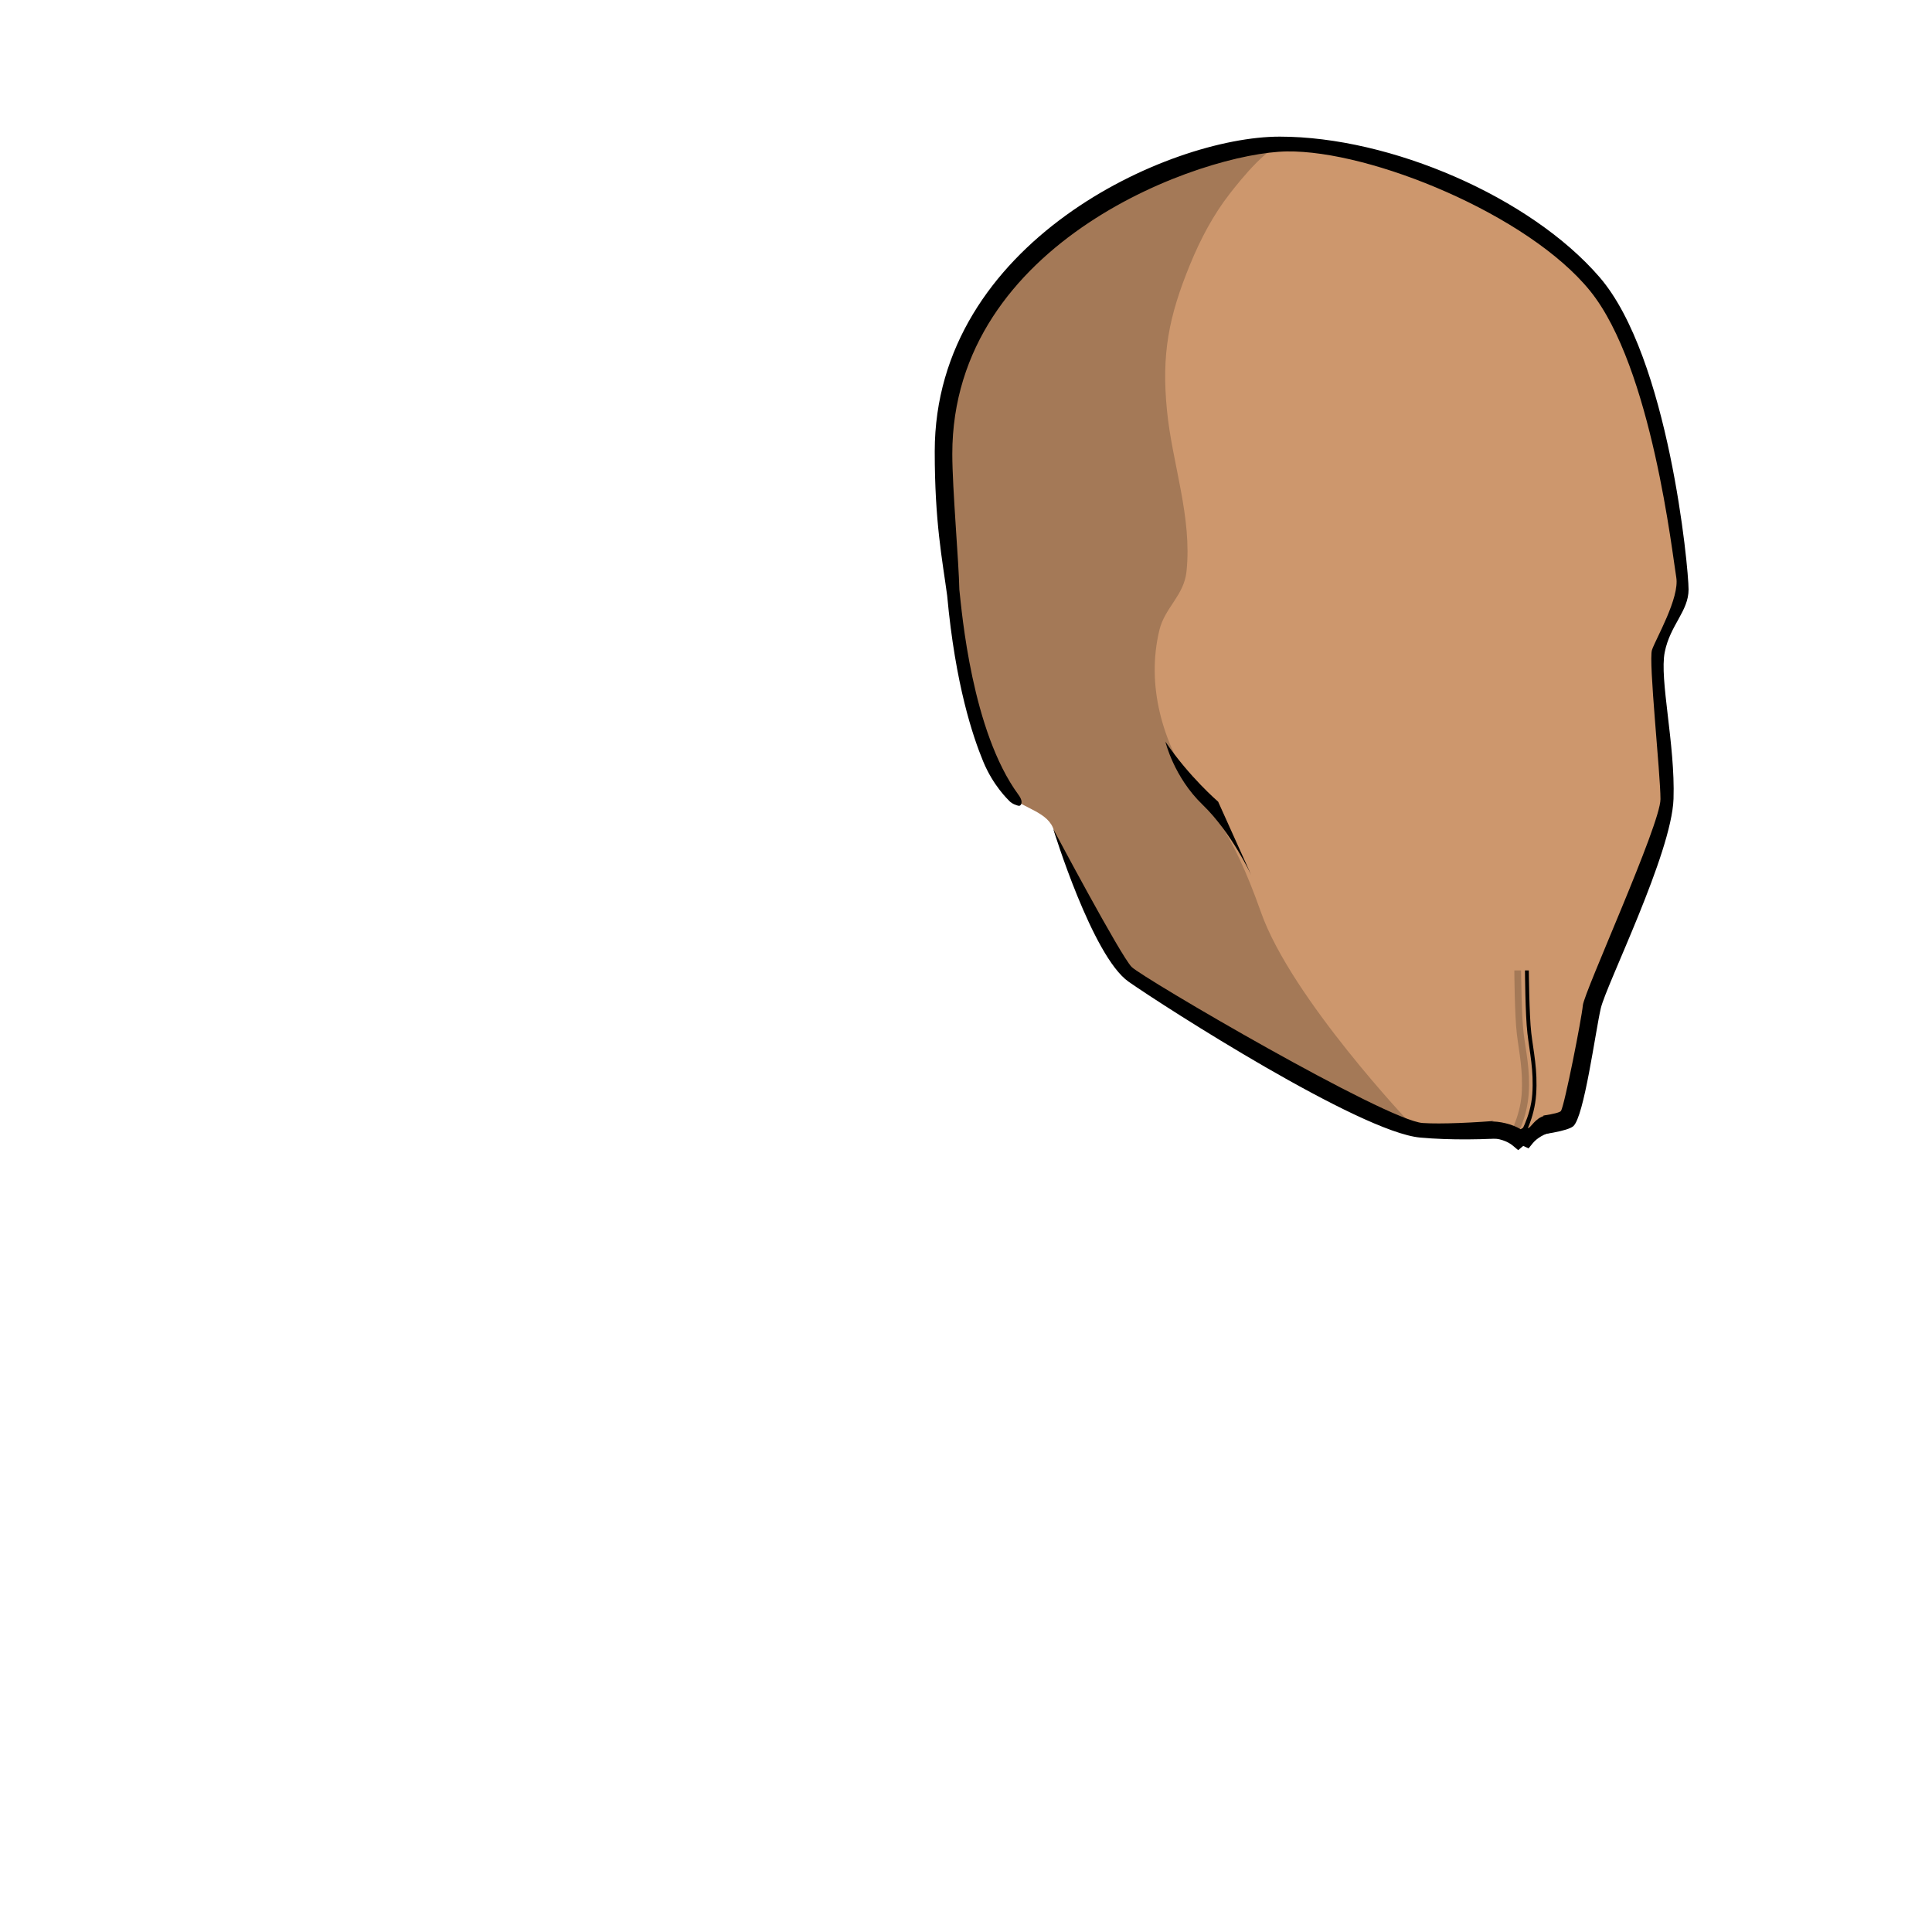
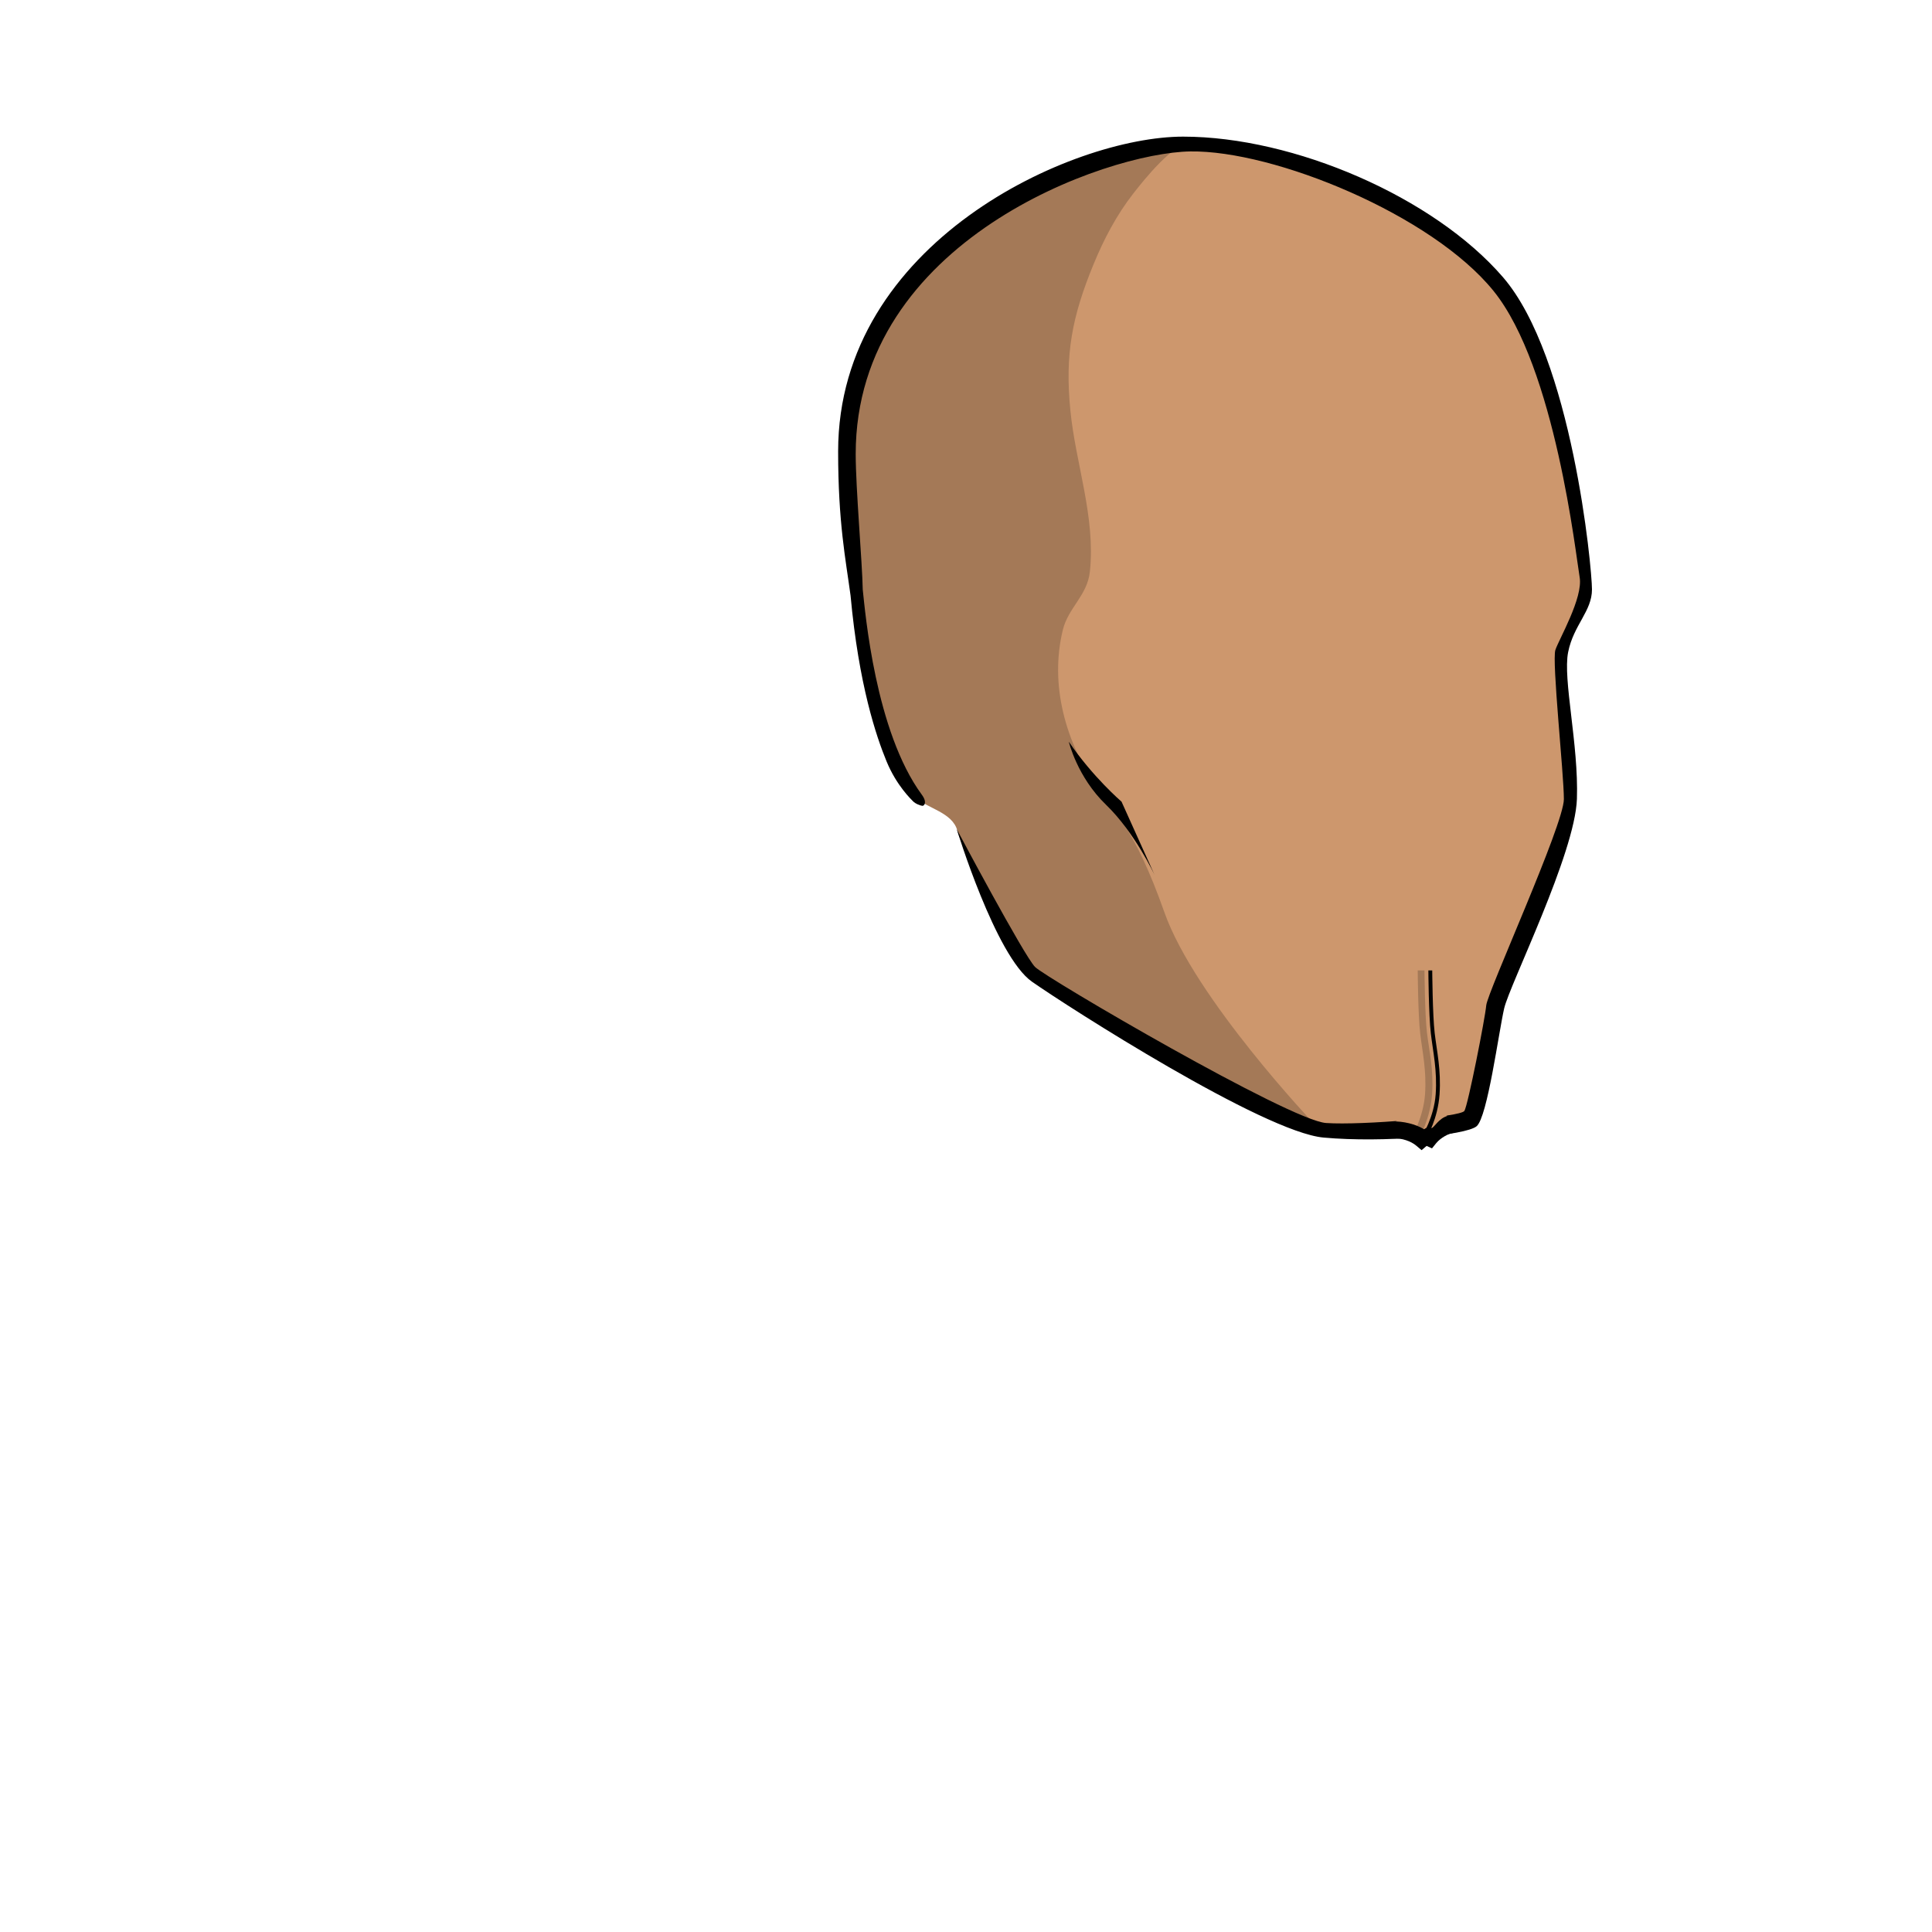
<svg xmlns="http://www.w3.org/2000/svg" version="1.1" id="svg165917" width="400" height="400" viewBox="0 0 400 400" xml:space="preserve">
  <defs id="defs165921" />
  <g id="g165925">
-     <path d="m 279.263,228.971 c 6.236,3.041 11.608,5.172 14.861,5.468 2.731,0.248 5.777,0.373 9.056,0.373 11.523,0 20.628,-1.459 21.833,-2.464 1.332,-1.116 3.24,-12.117 4.157,-17.404 0.469,-2.703 0.875,-5.037 1.192,-6.416 0.38,-1.643 1.92,-5.277 4.052,-10.308 4.273,-10.087 10.732,-25.328 10.983,-32.852 0.184,-5.496 -0.529,-11.573 -1.159,-16.936 -0.345,-2.94 -0.663,-5.665 -0.808,-8.037 0.12,0.265 0.203,0.532 0.204,0.793 0.016,-1.383 -0.537,-3.039 0,-5.209 0.495,-1.515 0.727,-3.096 1.277,-4.613 0.301,-0.833 0.841,-1.775 1.111,-2.729 0.135,-0.245 0.269,-0.491 0.4,-0.727 1.123,-2.021 2.091,-3.768 2.091,-5.873 0,-1.953 -0.956,-13.817 -3.828,-27.589 -2.476,-11.879 -6.975,-27.829 -14.345,-36.364 -13.904,-16.099 -42.631,-28.708 -65.399,-28.708 -23.871,0 -70.329,22.623 -70.329,64.096 0,5.121 0.473,10.244 0.66,15.347 0.044,1.219 0.456,2.329 0.699,3.471 0.251,1.176 0.468,2.295 0.648,3.429 l -0.425,-1.041 c 0.196,1.313 0.397,2.572 0.593,3.799 0.18,1.12 0.352,2.201 0.511,3.26 l 0.225,-0.18 c -0.001,-0.048 -0.004,-0.107 -0.005,-0.156 0.327,1.163 0.709,2.317 0.88,3.493 0.279,1.916 0.577,3.707 0.859,5.633 0.479,3.276 0.592,12.499 1.4,15.725 0.523,2.093 7.02,16.848 9.137,18.976 2.117,2.128 7.409,2.936 8.421,6.759 1.012,3.823 12.259,26.84 14.875,29.193 2.616,2.355 46.173,27.792 46.173,27.792" style="fill:#cd976d;fill-opacity:1;fill-rule:nonzero;stroke:none;stroke-width:1.333" id="path167025" />
-     <path d="m 257.053,30.08 c -24.928,4.085 -62.44,26.121 -62.44,63.391 0,5.121 0.473,10.245 0.66,15.347 0.044,1.22 0.457,2.329 0.7,3.471 0.249,1.177 0.467,2.296 0.647,3.429 l -0.425,-1.04 c 0.197,1.313 0.397,2.572 0.593,3.799 0.18,1.119 0.352,2.2 0.512,3.26 l 0.225,-0.18 c -0.001,-0.049 -0.004,-0.107 -0.007,-0.156 0.328,1.161 0.709,2.317 0.88,3.493 0.279,1.916 0.579,3.707 0.86,5.633 0.477,3.276 0.592,12.497 1.399,15.725 0.523,2.092 7.02,16.847 9.139,18.976 2.117,2.128 7.409,2.935 8.42,6.757 1.012,3.823 12.259,26.84 14.875,29.195 2.421,2.179 39.897,24.121 45.46,27.375 l 0.288,-0.32 13.365,4.595 c 0,0 -24.849,-26.156 -31.127,-43.943 -6.277,-17.787 -10.461,-20.664 -13.863,-25.633 -6.565,-9.595 -9.941,-21.375 -7.169,-32.828 1.113,-4.6 5.077,-7.133 5.604,-12.072 1.201,-11.293 -2.944,-22.303 -4.037,-33.344 -1.157,-11.663 0.34,-19.447 4.795,-30.291 2.127,-5.179 4.757,-10.2 8.209,-14.625 2.088,-2.675 8.488,-10.803 12.312,-10.684 -0.665,-0.021 -1.329,-0.035 -1.985,-0.035 -0.532,0 -1.087,0.025 -1.64,0.048 -2.06,0.103 -4.151,0.373 -6.249,0.657" style="opacity:0.2;fill:#000000;fill-opacity:1;fill-rule:nonzero;stroke:none;stroke-width:1.333" id="path167035" />
-     <path d="m 344.666,135.021 c 1.131,-5.651 4.935,-8.464 4.935,-12.984 0,-4.521 -4.124,-48.088 -18.439,-64.663 -14.315,-16.575 -43.241,-29.085 -66.22,-29.085 -22.979,0 -71.415,21.861 -71.415,65.181 0,14.761 1.571,22.368 2.572,29.831 1.708,18.608 5.355,29.228 7.443,34.312 2.088,5.083 5.193,7.963 5.476,8.267 0.531,0.572 1.613,0.923 1.936,0.96 0.383,0.044 1.073,-0.707 -0.089,-2.288 -9.653,-13.119 -11.727,-37.789 -12.243,-42.484 -0.096,-5.567 -1.459,-20.963 -1.459,-28.077 0,-44.2 51.941,-62.388 69.271,-62.64 17.328,-0.251 49.975,13.059 62.783,28.881 12.808,15.821 17.077,54.997 17.831,59.267 0.753,4.269 -4.269,12.808 -5.023,15.068 -0.753,2.26 1.759,25.616 1.759,30.889 0,5.275 -15.823,39.931 -16.073,42.693 -0.251,2.763 -3.767,20.593 -4.52,21.848 -0.753,1.256 -21.096,3.015 -28.629,2.512 -7.535,-0.503 -58.001,-30.047 -60.263,-32.307 -2.26,-2.26 -16.217,-28.533 -16.217,-28.533 0.055,0.255 -0.051,-0.261 0,0 0,0 8.045,26.309 15.58,31.583 7.533,5.275 47.935,31.139 60.367,32.269 12.431,1.129 29.421,-0.455 31.681,-2.337 2.26,-1.884 4.583,-19.515 5.713,-24.411 1.131,-4.897 14.685,-32.068 15.061,-43.368 0.377,-11.301 -2.948,-24.733 -1.817,-30.384" style="fill:#000000;fill-opacity:1;fill-rule:nonzero;stroke:none;stroke-width:1.333" id="path167045" />
-     <path d="m 241.29,153.568 c 0,0 1.712,7.275 7.703,13.051 5.991,5.777 10.056,14.549 10.056,14.549 l -6.847,-15.191 c 0,0 -5.991,-5.135 -10.912,-12.409" style="fill:#000000;fill-opacity:1;fill-rule:nonzero;stroke:none;stroke-width:1.333" id="path167049" />
+     <path d="m 259.263,228.971 c 6.236,3.041 11.608,5.172 14.861,5.468 2.731,0.248 5.777,0.373 9.056,0.373 11.523,0 20.628,-1.459 21.833,-2.464 1.332,-1.116 3.24,-12.117 4.157,-17.404 0.469,-2.703 0.875,-5.037 1.192,-6.416 0.38,-1.643 1.92,-5.277 4.052,-10.308 4.273,-10.087 10.732,-25.328 10.983,-32.852 0.184,-5.496 -0.529,-11.573 -1.159,-16.936 -0.345,-2.94 -0.663,-5.665 -0.808,-8.037 0.12,0.265 0.203,0.532 0.204,0.793 0.016,-1.383 -0.537,-3.039 0,-5.209 0.495,-1.515 0.727,-3.096 1.277,-4.613 0.301,-0.833 0.841,-1.775 1.111,-2.729 0.135,-0.245 0.269,-0.491 0.4,-0.727 1.123,-2.021 2.091,-3.768 2.091,-5.873 0,-1.953 -0.956,-13.817 -3.828,-27.589 -2.476,-11.879 -6.975,-27.829 -14.345,-36.364 -13.904,-16.099 -42.631,-28.708 -65.399,-28.708 -23.871,0 -70.329,22.623 -70.329,64.096 0,5.121 0.473,10.244 0.66,15.347 0.044,1.219 0.456,2.329 0.699,3.471 0.251,1.176 0.468,2.295 0.648,3.429 l -0.425,-1.041 c 0.196,1.313 0.397,2.572 0.593,3.799 0.18,1.12 0.352,2.201 0.511,3.26 l 0.225,-0.18 c -0.001,-0.048 -0.004,-0.107 -0.005,-0.156 0.327,1.163 0.709,2.317 0.88,3.493 0.279,1.916 0.577,3.707 0.859,5.633 0.479,3.276 0.592,12.499 1.4,15.725 0.523,2.093 7.02,16.848 9.137,18.976 2.117,2.128 7.409,2.936 8.421,6.759 1.012,3.823 12.259,26.84 14.875,29.193 2.616,2.355 46.173,27.792 46.173,27.792" style="fill:#cd976d;fill-opacity:1;fill-rule:nonzero;stroke:none;stroke-width:1.333" id="path167025" />
+     <path d="m 237.053,30.08 c -24.928,4.085 -62.44,26.121 -62.44,63.391 0,5.121 0.473,10.245 0.66,15.347 0.044,1.22 0.457,2.329 0.7,3.471 0.249,1.177 0.467,2.296 0.647,3.429 l -0.425,-1.04 c 0.197,1.313 0.397,2.572 0.593,3.799 0.18,1.119 0.352,2.2 0.512,3.26 l 0.225,-0.18 c -0.001,-0.049 -0.004,-0.107 -0.007,-0.156 0.328,1.161 0.709,2.317 0.88,3.493 0.279,1.916 0.579,3.707 0.86,5.633 0.477,3.276 0.592,12.497 1.399,15.725 0.523,2.092 7.02,16.847 9.139,18.976 2.117,2.128 7.409,2.935 8.42,6.757 1.012,3.823 12.259,26.84 14.875,29.195 2.421,2.179 39.897,24.121 45.46,27.375 l 0.288,-0.32 13.365,4.595 c 0,0 -24.849,-26.156 -31.127,-43.943 -6.277,-17.787 -10.461,-20.664 -13.863,-25.633 -6.565,-9.595 -9.941,-21.375 -7.169,-32.828 1.113,-4.6 5.077,-7.133 5.604,-12.072 1.201,-11.293 -2.944,-22.303 -4.037,-33.344 -1.157,-11.663 0.34,-19.447 4.795,-30.291 2.127,-5.179 4.757,-10.2 8.209,-14.625 2.088,-2.675 8.488,-10.803 12.312,-10.684 -0.665,-0.021 -1.329,-0.035 -1.985,-0.035 -0.532,0 -1.087,0.025 -1.64,0.048 -2.06,0.103 -4.151,0.373 -6.249,0.657" style="opacity:0.2;fill:#000000;fill-opacity:1;fill-rule:nonzero;stroke:none;stroke-width:1.333" id="path167035" />
+     <path id="path167045" style="fill:#000000;fill-opacity:1;fill-rule:nonzero;stroke:none;stroke-width:1.333" d="m 324.666,135.021 c 1.131,-5.651 4.935,-8.464 4.935,-12.984 0,-4.521 -4.124,-48.088 -18.439,-64.663 -14.315,-16.575 -43.241,-29.085 -66.22,-29.085 -22.979,0 -71.415,21.861 -71.415,65.181 0,14.761 1.571,22.368 2.572,29.831 1.708,18.608 5.355,29.228 7.443,34.312 2.088,5.083 5.193,7.963 5.476,8.267 0.531,0.572 1.613,0.923 1.936,0.96 0.383,0.044 1.073,-0.707 -0.089,-2.288 -9.653,-13.119 -11.727,-37.789 -12.243,-42.484 -0.096,-5.567 -1.459,-20.963 -1.459,-28.077 0,-44.2 51.941,-62.388 69.271,-62.64 17.328,-0.251 49.975,13.059 62.783,28.881 12.808,15.821 17.077,54.997 17.831,59.267 0.753,4.269 -4.269,12.808 -5.023,15.068 -0.753,2.26 1.759,25.616 1.759,30.889 0,5.275 -15.823,39.931 -16.073,42.693 -0.251,2.763 -3.767,20.593 -4.52,21.848 -0.753,1.256 -21.096,3.015 -28.629,2.512 -7.535,-0.503 -58.001,-30.047 -60.263,-32.307 -2.26,-2.26 -16.217,-28.533 -16.217,-28.533 0.055,0.255 -0.051,-0.261 0,0 0,0 8.045,26.309 15.58,31.583 7.533,5.275 47.935,31.139 60.367,32.269 12.431,1.129 29.421,-0.455 31.681,-2.337 2.26,-1.884 4.583,-19.515 5.713,-24.411 1.131,-4.897 14.685,-32.068 15.061,-43.368 0.377,-11.301 -2.948,-24.733 -1.817,-30.384" />
+     <path d="m 221.29,153.568 c 0,0 1.712,7.275 7.703,13.051 5.991,5.777 10.056,14.549 10.056,14.549 l -6.847,-15.191 c 0,0 -5.991,-5.135 -10.912,-12.409" style="fill:#000000;fill-opacity:1;fill-rule:nonzero;stroke:none;stroke-width:1.333" id="path167049" />
  </g>
  <g id="layer2">
-     <path style="fill:#cd976d;fill-opacity:1;stroke:none;stroke-width:1px;stroke-linecap:butt;stroke-linejoin:miter;stroke-opacity:1" d="m 308.882,232.22 7.78,-4.703 2.981,3.605 c 0,0 -3.541,4.64 -4.557,4.47 -1.017,-0.169 -6.203,-3.373 -6.203,-3.373 z" id="path1898" />
-     <path style="color:#000000;fill:#000000;-inkscape-stroke:none" d="m 316.529,200.916 -0.801,0.006 c 0,0 0.059,9.196 0.514,13.059 0.45,3.822 1.339,7.644 1.002,12.545 -0.334,4.845 -2.839,8.715 -2.839,8.715 l 1.047,0.111 c 0,0 2.241,-3.69 2.591,-8.771 0.346,-5.025 -0.563,-8.932 -1.006,-12.693 -0.438,-3.721 -0.508,-12.971 -0.508,-12.971 z" id="path1738" />
-     <path style="color:#000000;fill:#000000;fill-opacity:0.2;-inkscape-stroke:none" d="m 313.525,200.922 c 0,0 0.059,9.196 0.514,13.059 0.45,3.822 1.339,7.644 1.002,12.545 -0.334,4.845 -2.779,8.955 -2.779,8.955 l 1.706,-0.189 c 0,0 2.181,-3.75 2.531,-8.831 0.346,-5.025 -0.623,-8.932 -1.066,-12.693 -0.438,-3.721 -0.508,-12.851 -0.508,-12.851 z" id="path1894" />
-     <path style="color:#000000;fill:#000000;-inkscape-stroke:none" d="m 320.488,230.896 c -2.193,0.177 -3.086,1.901 -3.883,2.56 -0.225,0.193 -0.738,-0.005 -1.044,0.002 -0.153,-0.023 -0.621,0.248 -0.724,0.337 -1.714,-1.042 -4.365,-1.707 -6.554,-1.598 l 0.174,3.494 c 1.785,-0.089 3.68,0.595 4.738,1.486 l 1.131,0.951 1.037,-0.877 1.117,0.504 0.85,-1.051 c 0.946,-1.172 2.657,-2.021 3.416,-2.109 z" id="path1896" />
+     <path style="fill:#cd976d;fill-opacity:1;stroke:none;stroke-width:1px;stroke-linecap:butt;stroke-linejoin:miter;stroke-opacity:1" d="m 288.882,232.22 7.78,-4.703 2.981,3.605 c 0,0 -3.541,4.64 -4.557,4.47 -1.017,-0.169 -6.203,-3.373 -6.203,-3.373 z" id="path1898" />
+     <path style="color:#000000;fill:#000000;-inkscape-stroke:none" d="m 296.529,200.916 -0.801,0.006 c 0,0 0.059,9.196 0.514,13.059 0.45,3.822 1.339,7.644 1.002,12.545 -0.334,4.845 -2.839,8.715 -2.839,8.715 l 1.047,0.111 c 0,0 2.241,-3.69 2.591,-8.771 0.346,-5.025 -0.563,-8.932 -1.006,-12.693 -0.438,-3.721 -0.508,-12.971 -0.508,-12.971 z" id="path1738" />
+     <path style="color:#000000;fill:#000000;fill-opacity:0.2;-inkscape-stroke:none" d="m 293.525,200.922 c 0,0 0.059,9.196 0.514,13.059 0.45,3.822 1.339,7.644 1.002,12.545 -0.334,4.845 -2.779,8.955 -2.779,8.955 l 1.706,-0.189 c 0,0 2.181,-3.75 2.531,-8.831 0.346,-5.025 -0.623,-8.932 -1.066,-12.693 -0.438,-3.721 -0.508,-12.851 -0.508,-12.851 z" id="path1894" />
+     <path style="color:#000000;fill:#000000;-inkscape-stroke:none" d="m 300.488,230.896 c -2.193,0.177 -3.086,1.901 -3.883,2.56 -0.225,0.193 -0.738,-0.005 -1.044,0.002 -0.153,-0.023 -0.621,0.248 -0.724,0.337 -1.714,-1.042 -4.365,-1.707 -6.554,-1.598 l 0.174,3.494 c 1.785,-0.089 3.68,0.595 4.738,1.486 l 1.131,0.951 1.037,-0.877 1.117,0.504 0.85,-1.051 c 0.946,-1.172 2.657,-2.021 3.416,-2.109 z" id="path1896" />
  </g>
</svg>
